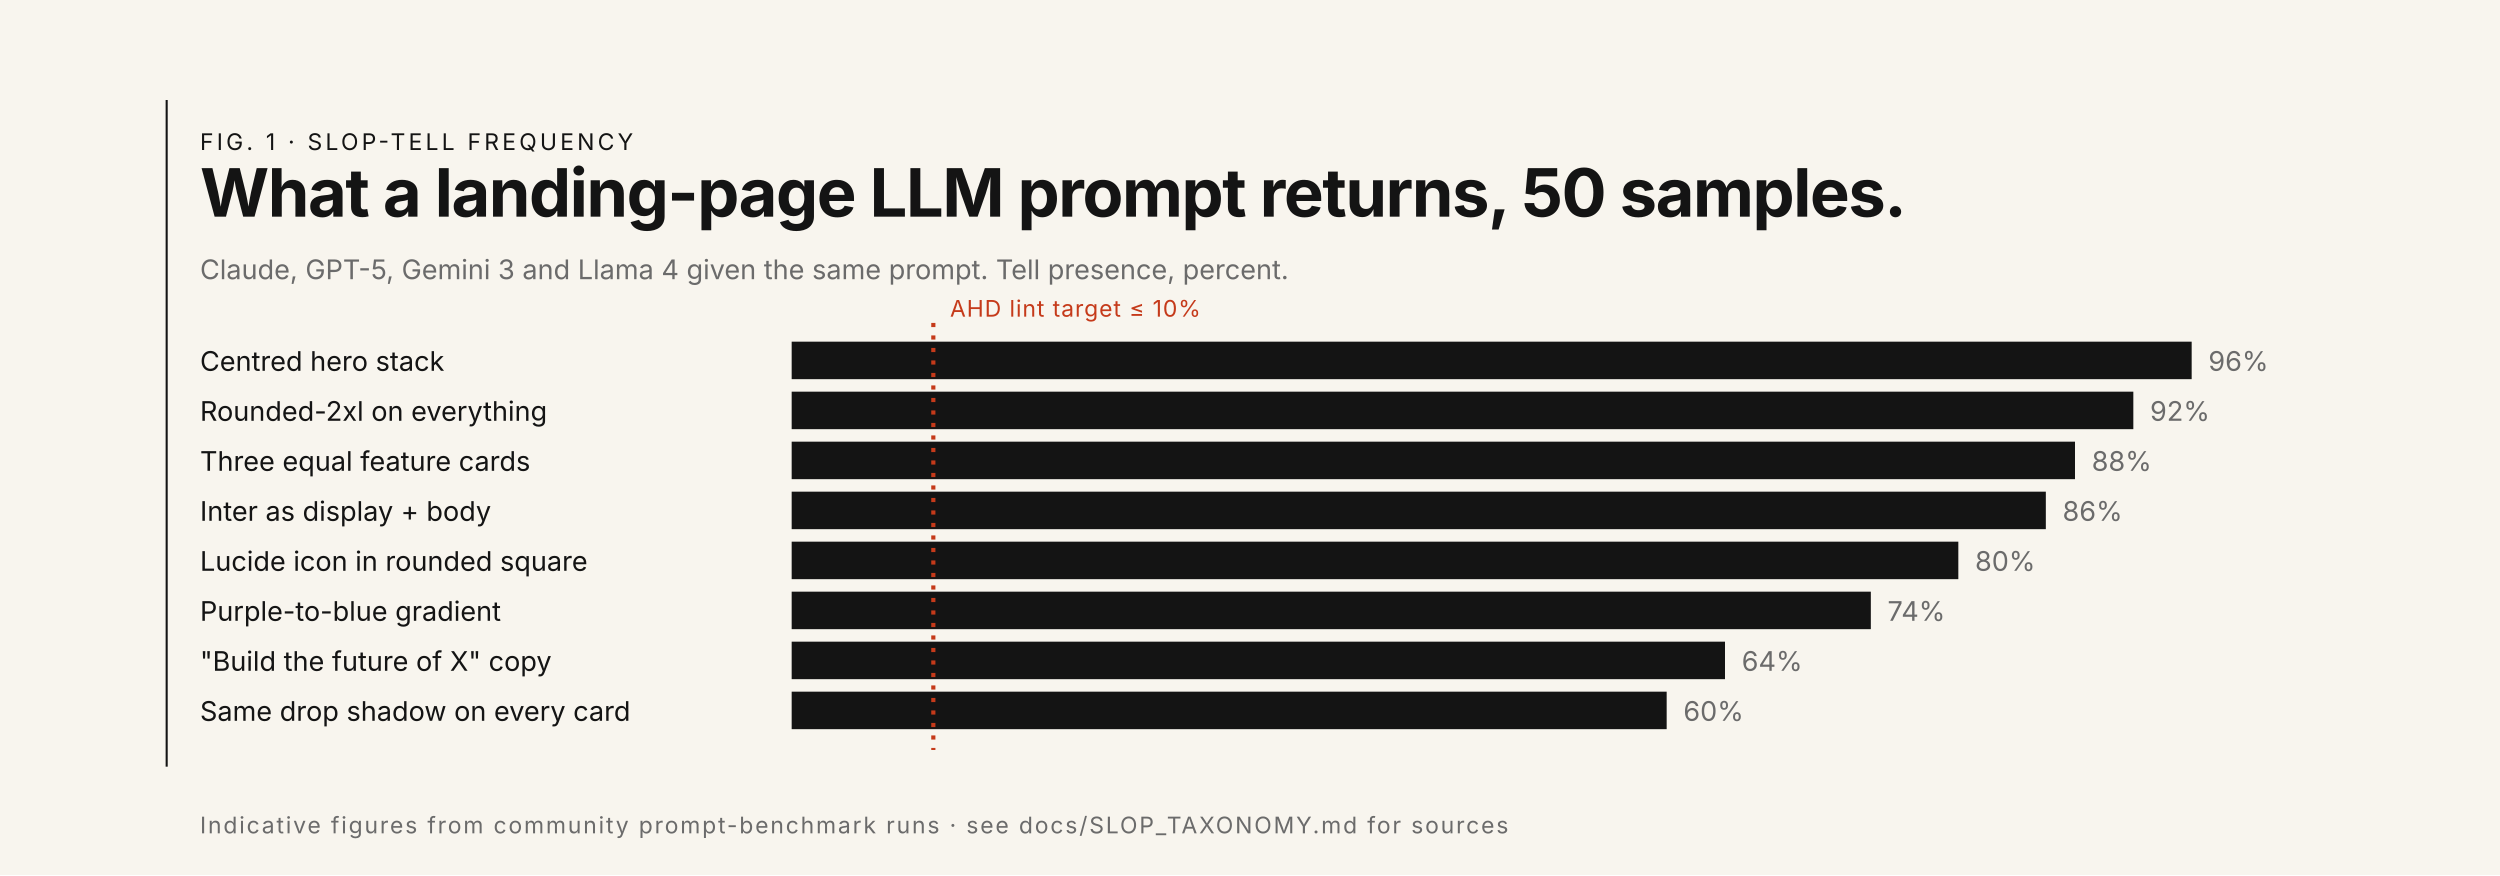
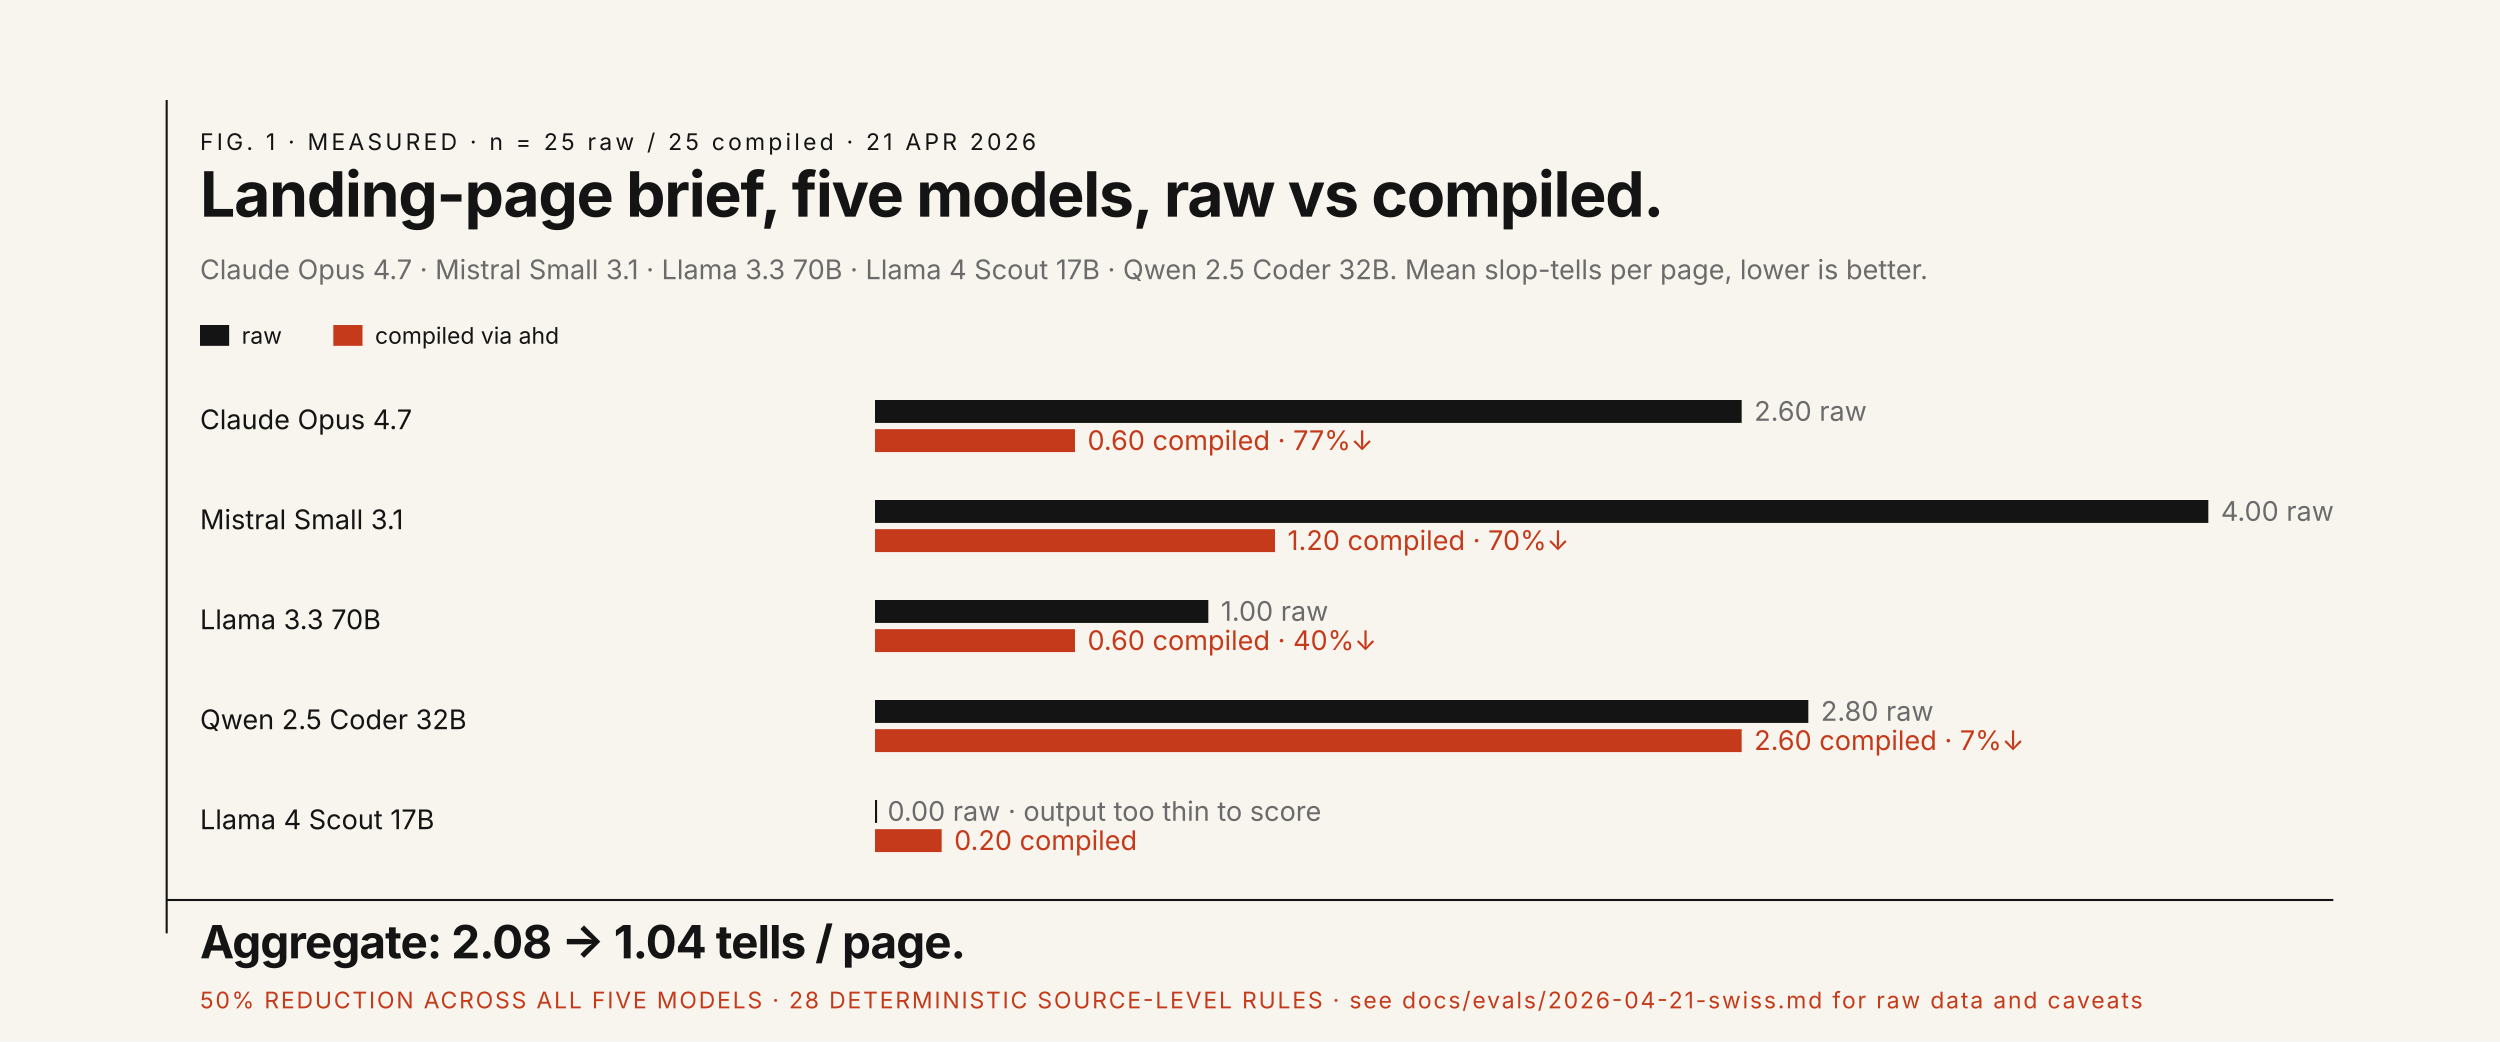
- <svg xmlns="http://www.w3.org/2000/svg" viewBox="0 0 1200 420" role="img" aria-label="Slop tell frequency across 50 AI-generated landing pages">
-   <rect width="1200" height="420" fill="#f8f5ee" />
-   <line x1="80" y1="48" x2="80" y2="368" stroke="#141414" stroke-width="1" />
-   <text x="96" y="72" font-family="'Neue Haas Grotesk Display',Inter,sans-serif" font-size="11" letter-spacing="0.14em" fill="#141414">FIG. 1 · SLOP-TELL FREQUENCY</text>
-   <text x="96" y="104" font-family="'Neue Haas Grotesk Display',Inter,sans-serif" font-size="32" font-weight="700" letter-spacing="-0.02em" fill="#141414">
-     What a landing-page LLM prompt returns, 50 samples.
+ <svg xmlns="http://www.w3.org/2000/svg" viewBox="0 0 1200 500" role="img" aria-label="Slop-tell frequency across 25 AI-generated landing pages, raw vs compiled">
+   <rect width="1200" height="500" fill="#f8f5ee" />
+   <line x1="80" y1="48" x2="80" y2="448" stroke="#141414" stroke-width="1" />
+   <text x="96" y="72" font-family="'Neue Haas Grotesk Display',Inter,sans-serif" font-size="11" letter-spacing="0.14em" fill="#141414">FIG. 1 · MEASURED · n = 25 raw / 25 compiled · 21 APR 2026</text>
+   <text x="96" y="104" font-family="'Neue Haas Grotesk Display',Inter,sans-serif" font-size="30" font-weight="700" letter-spacing="-0.02em" fill="#141414">
+     Landing-page brief, five models, raw vs compiled.
  </text>
  <text x="96" y="134" font-family="'Neue Haas Grotesk Text',Inter,sans-serif" font-size="13" fill="#6b6b6b">
-     Claude, GPT-5, Gemini 3 and Llama 4 given the same prompt. Tell presence, percent.
+     Claude Opus 4.7 · Mistral Small 3.1 · Llama 3.3 70B · Llama 4 Scout 17B · Qwen 2.5 Coder 32B. Mean slop-tells per page, lower is better.
  </text>
+   <g font-family="'Neue Haas Grotesk Text',Inter,sans-serif" font-size="11" fill="#141414">
+     <rect x="96" y="156" width="14" height="10" fill="#141414" />
+     <text x="116" y="165">raw</text>
+     <rect x="160" y="156" width="14" height="10" fill="#c53a1a" />
+     <text x="180" y="165">compiled via ahd</text>
+   </g>
  <g font-family="'Neue Haas Grotesk Text',Inter,sans-serif" font-size="13" fill="#141414">
-     <g>
-       <text x="96" y="178">Centred hero stack</text>
-       <rect x="380" y="164" width="672" height="18" fill="#141414" />
-       <text x="1060" y="178" fill="#6b6b6b">96%</text>
-     </g>
-     <g>
-       <text x="96" y="202">Rounded-2xl on everything</text>
-       <rect x="380" y="188" width="644" height="18" fill="#141414" />
-       <text x="1032" y="202" fill="#6b6b6b">92%</text>
-     </g>
-     <g>
-       <text x="96" y="226">Three equal feature cards</text>
-       <rect x="380" y="212" width="616" height="18" fill="#141414" />
-       <text x="1004" y="226" fill="#6b6b6b">88%</text>
-     </g>
-     <g>
-       <text x="96" y="250">Inter as display + body</text>
-       <rect x="380" y="236" width="602" height="18" fill="#141414" />
-       <text x="990" y="250" fill="#6b6b6b">86%</text>
-     </g>
-     <g>
-       <text x="96" y="274">Lucide icon in rounded square</text>
-       <rect x="380" y="260" width="560" height="18" fill="#141414" />
-       <text x="948" y="274" fill="#6b6b6b">80%</text>
-     </g>
-     <g>
-       <text x="96" y="298">Purple-to-blue gradient</text>
-       <rect x="380" y="284" width="518" height="18" fill="#141414" />
-       <text x="906" y="298" fill="#6b6b6b">74%</text>
-     </g>
-     <g>
-       <text x="96" y="322">"Build the future of X" copy</text>
-       <rect x="380" y="308" width="448" height="18" fill="#141414" />
-       <text x="836" y="322" fill="#6b6b6b">64%</text>
-     </g>
-     <g>
-       <text x="96" y="346">Same drop shadow on every card</text>
-       <rect x="380" y="332" width="420" height="18" fill="#141414" />
-       <text x="808" y="346" fill="#6b6b6b">60%</text>
-     </g>
+     <text x="96" y="206">Claude Opus 4.7</text>
+     <rect x="420" y="192" width="416" height="11" fill="#141414" />
+     <text x="842" y="202" fill="#6b6b6b">2.60 raw</text>
+     <rect x="420" y="206" width="96" height="11" fill="#c53a1a" />
+     <text x="522" y="216" fill="#c53a1a">0.60 compiled · 77%↓</text>
+     <text x="96" y="254">Mistral Small 3.1</text>
+     <rect x="420" y="240" width="640" height="11" fill="#141414" />
+     <text x="1066" y="250" fill="#6b6b6b">4.00 raw</text>
+     <rect x="420" y="254" width="192" height="11" fill="#c53a1a" />
+     <text x="618" y="264" fill="#c53a1a">1.20 compiled · 70%↓</text>
+     <text x="96" y="302">Llama 3.3 70B</text>
+     <rect x="420" y="288" width="160" height="11" fill="#141414" />
+     <text x="586" y="298" fill="#6b6b6b">1.00 raw</text>
+     <rect x="420" y="302" width="96" height="11" fill="#c53a1a" />
+     <text x="522" y="312" fill="#c53a1a">0.60 compiled · 40%↓</text>
+     <text x="96" y="350">Qwen 2.5 Coder 32B</text>
+     <rect x="420" y="336" width="448" height="11" fill="#141414" />
+     <text x="874" y="346" fill="#6b6b6b">2.80 raw</text>
+     <rect x="420" y="350" width="416" height="11" fill="#c53a1a" />
+     <text x="842" y="360" fill="#c53a1a">2.60 compiled · 7%↓</text>
+     <text x="96" y="398">Llama 4 Scout 17B</text>
+     <rect x="420" y="384" width="1" height="11" fill="#141414" />
+     <text x="426" y="394" fill="#6b6b6b">0.00 raw · output too thin to score</text>
+     <rect x="420" y="398" width="32" height="11" fill="#c53a1a" />
+     <text x="458" y="408" fill="#c53a1a">0.20 compiled</text>
  </g>
-   <line x1="448" y1="155" x2="448" y2="360" stroke="#c53a1a" stroke-width="2" stroke-dasharray="2 4" />
-   <text x="456" y="152" font-family="'Neue Haas Grotesk Text',Inter,sans-serif" font-size="11" fill="#c53a1a" letter-spacing="0.04em">AHD lint target ≤ 10%</text>
-   <text x="96" y="400" font-family="'Neue Haas Grotesk Text',Inter,sans-serif" font-size="11" letter-spacing="0.08em" fill="#6b6b6b">
-     Indicative figures from community prompt-benchmark runs · see docs/SLOP_TAXONOMY.md for sources
+   <line x1="80" y1="432" x2="1120" y2="432" stroke="#141414" stroke-width="1" />
+   <text x="96" y="460" font-family="'Neue Haas Grotesk Display',Inter,sans-serif" font-size="22" font-weight="700" letter-spacing="-0.02em" fill="#141414">
+     Aggregate: 2.08 → 1.04 tells / page.
+   </text>
+   <text x="96" y="484" font-family="'Neue Haas Grotesk Text',Inter,sans-serif" font-size="11" letter-spacing="0.08em" fill="#c53a1a">
+     50% REDUCTION ACROSS ALL FIVE MODELS · 28 DETERMINISTIC SOURCE-LEVEL RULES · see docs/evals/2026-04-21-swiss.md for raw data and caveats
  </text>
</svg>
